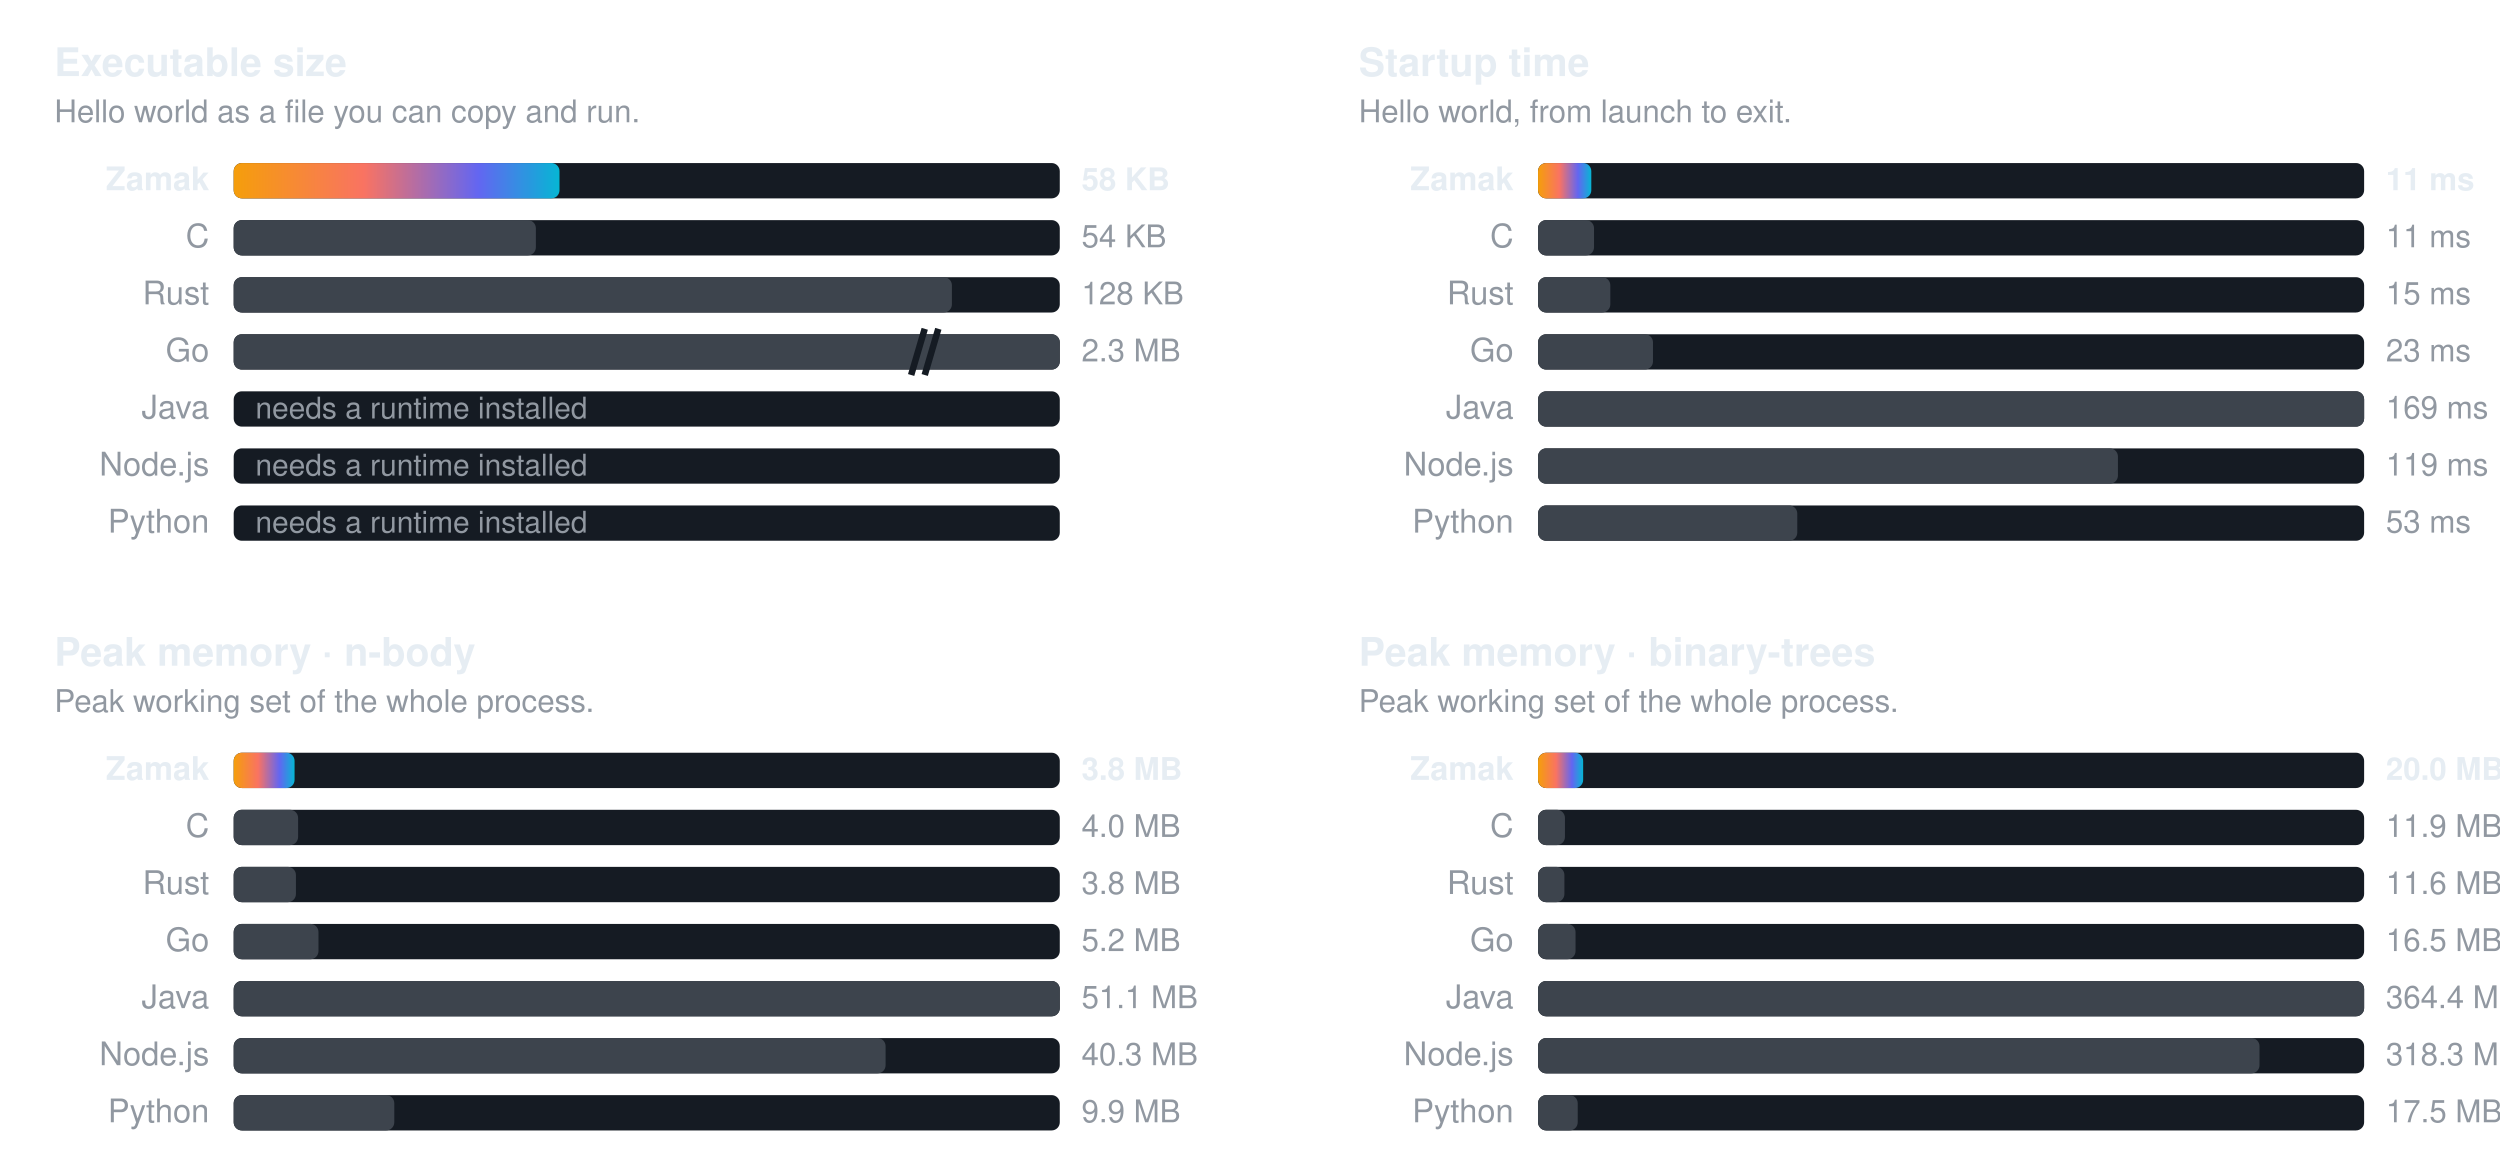
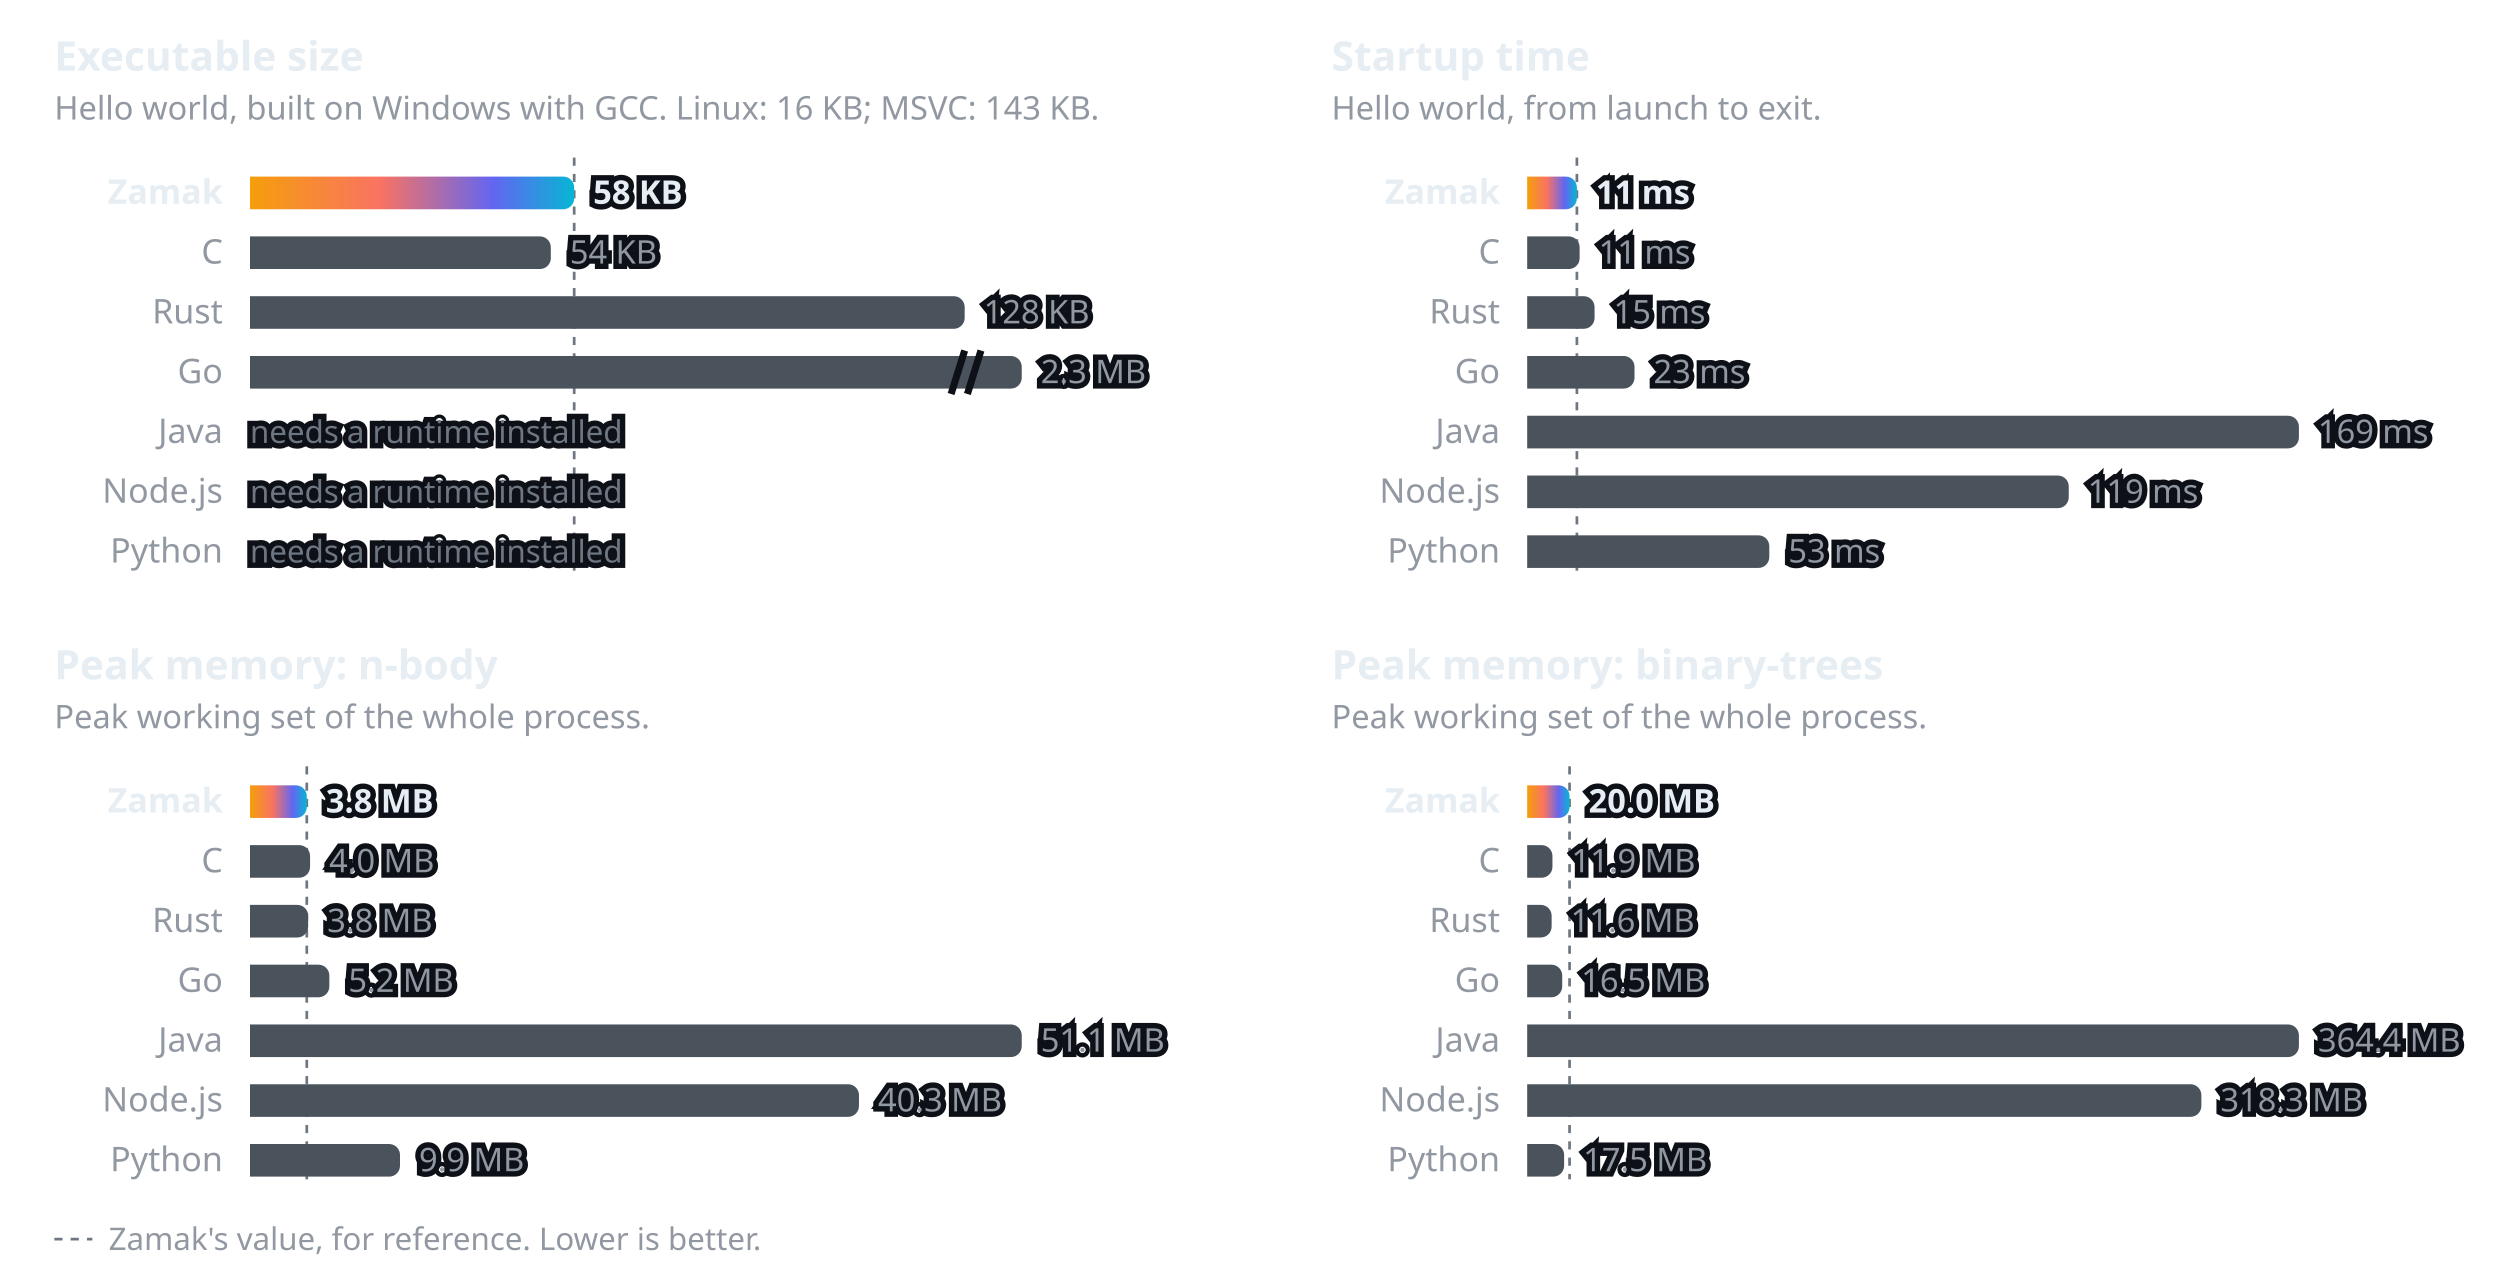
- <svg xmlns="http://www.w3.org/2000/svg" viewBox="0 0 920 430" width="920" height="430" role="img" aria-label="Executable size, startup time, and peak memory of Zamak, C, Rust, Go, Java, Node.js, and Python" font-family="-apple-system, 'Segoe UI', Helvetica, Arial, sans-serif">
+ <svg xmlns="http://www.w3.org/2000/svg" viewBox="0 0 920 470" width="920" height="470" role="img" aria-label="Executable size, startup time, and peak memory of Zamak, C, Rust, Go, Java, Node.js, and Python" font-family="-apple-system, BlinkMacSystemFont, 'Segoe UI', 'Noto Sans', Helvetica, Arial, sans-serif">
  <defs>
    <linearGradient id="brand" x1="0" x2="1" y1="0" y2="0">
      <stop offset="0" stop-color="#f59e0b" />
      <stop offset="0.4" stop-color="#f97362" />
      <stop offset="0.75" stop-color="#6366f1" />
      <stop offset="1" stop-color="#06b6d4" />
    </linearGradient>
  </defs>
-   <text x="20" y="28" font-size="14.5" font-weight="600" fill="#e6edf3">Executable size</text>
-   <text x="20" y="45" font-size="11.5" fill="#9198a1">Hello world as a file you can copy and run.</text>
-   <text x="77" y="70" font-size="12" text-anchor="end" font-weight="600" fill="#e6edf3">Zamak</text>
-   <rect x="86" y="60" width="304" height="13" rx="3" fill="#151b23" />
-   <rect x="86" y="60" width="119.9" height="13" rx="3" fill="url(#brand)" />
-   <text x="398" y="70" font-size="11.5" font-weight="600" fill="#e6edf3">58 KB</text>
-   <text x="77" y="91" font-size="12" text-anchor="end" font-weight="400" fill="#9198a1">C</text>
-   <rect x="86" y="81" width="304" height="13" rx="3" fill="#151b23" />
-   <rect x="86" y="81" width="111.2" height="13" rx="3" fill="#3d444d" />
-   <text x="398" y="91" font-size="11.5" font-weight="400" fill="#9198a1">54 KB</text>
-   <text x="77" y="112" font-size="12" text-anchor="end" font-weight="400" fill="#9198a1">Rust</text>
-   <rect x="86" y="102" width="304" height="13" rx="3" fill="#151b23" />
-   <rect x="86" y="102" width="264.3" height="13" rx="3" fill="#3d444d" />
-   <text x="398" y="112" font-size="11.5" font-weight="400" fill="#9198a1">128 KB</text>
-   <text x="77" y="133" font-size="12" text-anchor="end" font-weight="400" fill="#9198a1">Go</text>
-   <rect x="86" y="123" width="304" height="13" rx="3" fill="#151b23" />
-   <rect x="86" y="123" width="304.0" height="13" rx="3" fill="#3d444d" />
-   <path d="M335.3 138 l5 -17" stroke="#151b23" stroke-width="2.4" />
-   <path d="M340.3 138 l5 -17" stroke="#151b23" stroke-width="2.4" />
-   <text x="398" y="133" font-size="11.5" font-weight="400" fill="#9198a1">2.3 MB</text>
-   <text x="77" y="154" font-size="12" text-anchor="end" font-weight="400" fill="#9198a1">Java</text>
-   <rect x="86" y="144" width="304" height="13" rx="3" fill="#151b23" />
-   <text x="94" y="154" font-size="11" fill="#9198a1">needs a runtime installed</text>
-   <text x="77" y="175" font-size="12" text-anchor="end" font-weight="400" fill="#9198a1">Node.js</text>
-   <rect x="86" y="165" width="304" height="13" rx="3" fill="#151b23" />
-   <text x="94" y="175" font-size="11" fill="#9198a1">needs a runtime installed</text>
-   <text x="77" y="196" font-size="12" text-anchor="end" font-weight="400" fill="#9198a1">Python</text>
-   <rect x="86" y="186" width="304" height="13" rx="3" fill="#151b23" />
-   <text x="94" y="196" font-size="11" fill="#9198a1">needs a runtime installed</text>
-   <text x="500" y="28" font-size="14.5" font-weight="600" fill="#e6edf3">Startup time</text>
-   <text x="500" y="45" font-size="11.5" fill="#9198a1">Hello world, from launch to exit.</text>
-   <text x="557" y="70" font-size="12" text-anchor="end" font-weight="600" fill="#e6edf3">Zamak</text>
-   <rect x="566" y="60" width="304" height="13" rx="3" fill="#151b23" />
-   <rect x="566" y="60" width="19.6" height="13" rx="3" fill="url(#brand)" />
-   <text x="878" y="70" font-size="11.5" font-weight="600" fill="#e6edf3">11 ms</text>
-   <text x="557" y="91" font-size="12" text-anchor="end" font-weight="400" fill="#9198a1">C</text>
-   <rect x="566" y="81" width="304" height="13" rx="3" fill="#151b23" />
-   <rect x="566" y="81" width="20.6" height="13" rx="3" fill="#3d444d" />
-   <text x="878" y="91" font-size="11.5" font-weight="400" fill="#9198a1">11 ms</text>
-   <text x="557" y="112" font-size="12" text-anchor="end" font-weight="400" fill="#9198a1">Rust</text>
-   <rect x="566" y="102" width="304" height="13" rx="3" fill="#151b23" />
-   <rect x="566" y="102" width="26.6" height="13" rx="3" fill="#3d444d" />
-   <text x="878" y="112" font-size="11.5" font-weight="400" fill="#9198a1">15 ms</text>
-   <text x="557" y="133" font-size="12" text-anchor="end" font-weight="400" fill="#9198a1">Go</text>
-   <rect x="566" y="123" width="304" height="13" rx="3" fill="#151b23" />
-   <rect x="566" y="123" width="42.3" height="13" rx="3" fill="#3d444d" />
-   <text x="878" y="133" font-size="11.5" font-weight="400" fill="#9198a1">23 ms</text>
-   <text x="557" y="154" font-size="12" text-anchor="end" font-weight="400" fill="#9198a1">Java</text>
-   <rect x="566" y="144" width="304" height="13" rx="3" fill="#151b23" />
-   <rect x="566" y="144" width="304.0" height="13" rx="3" fill="#3d444d" />
-   <text x="878" y="154" font-size="11.5" font-weight="400" fill="#9198a1">169 ms</text>
-   <text x="557" y="175" font-size="12" text-anchor="end" font-weight="400" fill="#9198a1">Node.js</text>
-   <rect x="566" y="165" width="304" height="13" rx="3" fill="#151b23" />
-   <rect x="566" y="165" width="213.4" height="13" rx="3" fill="#3d444d" />
-   <text x="878" y="175" font-size="11.5" font-weight="400" fill="#9198a1">119 ms</text>
-   <text x="557" y="196" font-size="12" text-anchor="end" font-weight="400" fill="#9198a1">Python</text>
-   <rect x="566" y="186" width="304" height="13" rx="3" fill="#151b23" />
-   <rect x="566" y="186" width="95.4" height="13" rx="3" fill="#3d444d" />
-   <text x="878" y="196" font-size="11.5" font-weight="400" fill="#9198a1">53 ms</text>
-   <text x="20" y="245" font-size="14.5" font-weight="600" fill="#e6edf3">Peak memory · n-body</text>
-   <text x="20" y="262" font-size="11.5" fill="#9198a1">Peak working set of the whole process.</text>
-   <text x="77" y="287" font-size="12" text-anchor="end" font-weight="600" fill="#e6edf3">Zamak</text>
-   <rect x="86" y="277" width="304" height="13" rx="3" fill="#151b23" />
-   <rect x="86" y="277" width="22.4" height="13" rx="3" fill="url(#brand)" />
-   <text x="398" y="287" font-size="11.5" font-weight="600" fill="#e6edf3">3.8 MB</text>
-   <text x="77" y="308" font-size="12" text-anchor="end" font-weight="400" fill="#9198a1">C</text>
-   <rect x="86" y="298" width="304" height="13" rx="3" fill="#151b23" />
-   <rect x="86" y="298" width="23.7" height="13" rx="3" fill="#3d444d" />
-   <text x="398" y="308" font-size="11.5" font-weight="400" fill="#9198a1">4.0 MB</text>
-   <text x="77" y="329" font-size="12" text-anchor="end" font-weight="400" fill="#9198a1">Rust</text>
-   <rect x="86" y="319" width="304" height="13" rx="3" fill="#151b23" />
-   <rect x="86" y="319" width="22.9" height="13" rx="3" fill="#3d444d" />
-   <text x="398" y="329" font-size="11.5" font-weight="400" fill="#9198a1">3.8 MB</text>
-   <text x="77" y="350" font-size="12" text-anchor="end" font-weight="400" fill="#9198a1">Go</text>
-   <rect x="86" y="340" width="304" height="13" rx="3" fill="#151b23" />
-   <rect x="86" y="340" width="31.2" height="13" rx="3" fill="#3d444d" />
-   <text x="398" y="350" font-size="11.5" font-weight="400" fill="#9198a1">5.2 MB</text>
-   <text x="77" y="371" font-size="12" text-anchor="end" font-weight="400" fill="#9198a1">Java</text>
-   <rect x="86" y="361" width="304" height="13" rx="3" fill="#151b23" />
-   <rect x="86" y="361" width="304.0" height="13" rx="3" fill="#3d444d" />
-   <text x="398" y="371" font-size="11.5" font-weight="400" fill="#9198a1">51.1 MB</text>
-   <text x="77" y="392" font-size="12" text-anchor="end" font-weight="400" fill="#9198a1">Node.js</text>
-   <rect x="86" y="382" width="304" height="13" rx="3" fill="#151b23" />
-   <rect x="86" y="382" width="239.9" height="13" rx="3" fill="#3d444d" />
-   <text x="398" y="392" font-size="11.5" font-weight="400" fill="#9198a1">40.3 MB</text>
-   <text x="77" y="413" font-size="12" text-anchor="end" font-weight="400" fill="#9198a1">Python</text>
-   <rect x="86" y="403" width="304" height="13" rx="3" fill="#151b23" />
-   <rect x="86" y="403" width="59.1" height="13" rx="3" fill="#3d444d" />
-   <text x="398" y="413" font-size="11.5" font-weight="400" fill="#9198a1">9.9 MB</text>
-   <text x="500" y="245" font-size="14.5" font-weight="600" fill="#e6edf3">Peak memory · binary-trees</text>
-   <text x="500" y="262" font-size="11.5" fill="#9198a1">Peak working set of the whole process.</text>
-   <text x="557" y="287" font-size="12" text-anchor="end" font-weight="600" fill="#e6edf3">Zamak</text>
-   <rect x="566" y="277" width="304" height="13" rx="3" fill="#151b23" />
-   <rect x="566" y="277" width="16.6" height="13" rx="3" fill="url(#brand)" />
-   <text x="878" y="287" font-size="11.5" font-weight="600" fill="#e6edf3">20.0 MB</text>
-   <text x="557" y="308" font-size="12" text-anchor="end" font-weight="400" fill="#9198a1">C</text>
-   <rect x="566" y="298" width="304" height="13" rx="3" fill="#151b23" />
-   <rect x="566" y="298" width="9.9" height="13" rx="3" fill="#3d444d" />
-   <text x="878" y="308" font-size="11.5" font-weight="400" fill="#9198a1">11.9 MB</text>
-   <text x="557" y="329" font-size="12" text-anchor="end" font-weight="400" fill="#9198a1">Rust</text>
-   <rect x="566" y="319" width="304" height="13" rx="3" fill="#151b23" />
-   <rect x="566" y="319" width="9.7" height="13" rx="3" fill="#3d444d" />
-   <text x="878" y="329" font-size="11.5" font-weight="400" fill="#9198a1">11.6 MB</text>
-   <text x="557" y="350" font-size="12" text-anchor="end" font-weight="400" fill="#9198a1">Go</text>
-   <rect x="566" y="340" width="304" height="13" rx="3" fill="#151b23" />
-   <rect x="566" y="340" width="13.8" height="13" rx="3" fill="#3d444d" />
-   <text x="878" y="350" font-size="11.5" font-weight="400" fill="#9198a1">16.5 MB</text>
-   <text x="557" y="371" font-size="12" text-anchor="end" font-weight="400" fill="#9198a1">Java</text>
-   <rect x="566" y="361" width="304" height="13" rx="3" fill="#151b23" />
-   <rect x="566" y="361" width="304.0" height="13" rx="3" fill="#3d444d" />
-   <text x="878" y="371" font-size="11.5" font-weight="400" fill="#9198a1">364.4 MB</text>
-   <text x="557" y="392" font-size="12" text-anchor="end" font-weight="400" fill="#9198a1">Node.js</text>
-   <rect x="566" y="382" width="304" height="13" rx="3" fill="#151b23" />
-   <rect x="566" y="382" width="265.5" height="13" rx="3" fill="#3d444d" />
-   <text x="878" y="392" font-size="11.5" font-weight="400" fill="#9198a1">318.3 MB</text>
-   <text x="557" y="413" font-size="12" text-anchor="end" font-weight="400" fill="#9198a1">Python</text>
-   <rect x="566" y="403" width="304" height="13" rx="3" fill="#151b23" />
-   <rect x="566" y="403" width="14.6" height="13" rx="3" fill="#3d444d" />
-   <text x="878" y="413" font-size="11.5" font-weight="400" fill="#9198a1">17.5 MB</text>
+   <text x="20" y="26" font-size="15" font-weight="600" fill="#e6edf3">Executable size</text>
+   <text x="20" y="44" font-size="12" fill="#9198a1">Hello world, built on Windows with GCC. Linux: 16 KB; MSVC: 143 KB.</text>
+   <line x1="211.3" y1="58" x2="211.3" y2="210" stroke="#6e7681" stroke-width="1" stroke-dasharray="3 3" />
+   <text x="82" y="75.0" font-size="12.5" text-anchor="end" font-weight="600" fill="#e6edf3">Zamak</text>
+   <path d="M92.0 65.0 h115.3 a4 4 0 0 1 4 4 v4.0 a4 4 0 0 1 -4 4 h-115.3 z" fill="url(#brand)" />
+   <text x="218.3" y="75.0" font-size="12" font-weight="600" fill="#e6edf3" stroke="#0d1117" stroke-width="4" paint-order="stroke">58 KB</text>
+   <text x="82" y="97.0" font-size="12.5" text-anchor="end" font-weight="400" fill="#9198a1">C</text>
+   <path d="M92.0 87.0 h106.7 a4 4 0 0 1 4 4 v4.0 a4 4 0 0 1 -4 4 h-106.7 z" fill="#4a525c" />
+   <text x="209.7" y="97.0" font-size="12" font-weight="400" fill="#9198a1" stroke="#0d1117" stroke-width="4" paint-order="stroke">54 KB</text>
+   <text x="82" y="119.0" font-size="12.5" text-anchor="end" font-weight="400" fill="#9198a1">Rust</text>
+   <path d="M92.0 109.0 h259.0 a4 4 0 0 1 4 4 v4.0 a4 4 0 0 1 -4 4 h-259.0 z" fill="#4a525c" />
+   <text x="362.0" y="119.0" font-size="12" font-weight="400" fill="#9198a1" stroke="#0d1117" stroke-width="4" paint-order="stroke">128 KB</text>
+   <text x="82" y="141.0" font-size="12.5" text-anchor="end" font-weight="400" fill="#9198a1">Go</text>
+   <path d="M92.0 131.0 h280.0 a4 4 0 0 1 4 4 v4.0 a4 4 0 0 1 -4 4 h-280.0 z" fill="#4a525c" />
+   <path d="M350.0 145.0 l5 -16" stroke="#0d1117" stroke-width="2.6" />
+   <path d="M356.0 145.0 l5 -16" stroke="#0d1117" stroke-width="2.6" />
+   <text x="383.0" y="141.0" font-size="12" font-weight="400" fill="#9198a1" stroke="#0d1117" stroke-width="4" paint-order="stroke">2.3 MB</text>
+   <text x="82" y="163.0" font-size="12.5" text-anchor="end" font-weight="400" fill="#9198a1">Java</text>
+   <text x="92" y="163.0" font-size="11.5" fill="#6e7681" stroke="#0d1117" stroke-width="4" paint-order="stroke">needs a runtime installed</text>
+   <text x="82" y="185.0" font-size="12.5" text-anchor="end" font-weight="400" fill="#9198a1">Node.js</text>
+   <text x="92" y="185.0" font-size="11.5" fill="#6e7681" stroke="#0d1117" stroke-width="4" paint-order="stroke">needs a runtime installed</text>
+   <text x="82" y="207.0" font-size="12.5" text-anchor="end" font-weight="400" fill="#9198a1">Python</text>
+   <text x="92" y="207.0" font-size="11.5" fill="#6e7681" stroke="#0d1117" stroke-width="4" paint-order="stroke">needs a runtime installed</text>
+   <text x="490" y="26" font-size="15" font-weight="600" fill="#e6edf3">Startup time</text>
+   <text x="490" y="44" font-size="12" fill="#9198a1">Hello world, from launch to exit.</text>
+   <line x1="580.3" y1="58" x2="580.3" y2="210" stroke="#6e7681" stroke-width="1" stroke-dasharray="3 3" />
+   <text x="552" y="75.0" font-size="12.5" text-anchor="end" font-weight="600" fill="#e6edf3">Zamak</text>
+   <path d="M562.0 65.0 h14.3 a4 4 0 0 1 4 4 v4.0 a4 4 0 0 1 -4 4 h-14.3 z" fill="url(#brand)" />
+   <text x="587.3" y="75.0" font-size="12" font-weight="600" fill="#e6edf3" stroke="#0d1117" stroke-width="4" paint-order="stroke">11 ms</text>
+   <text x="552" y="97.0" font-size="12.5" text-anchor="end" font-weight="400" fill="#9198a1">C</text>
+   <path d="M562.0 87.0 h15.3 a4 4 0 0 1 4 4 v4.0 a4 4 0 0 1 -4 4 h-15.3 z" fill="#4a525c" />
+   <text x="588.3" y="97.0" font-size="12" font-weight="400" fill="#9198a1" stroke="#0d1117" stroke-width="4" paint-order="stroke">11 ms</text>
+   <text x="552" y="119.0" font-size="12.5" text-anchor="end" font-weight="400" fill="#9198a1">Rust</text>
+   <path d="M562.0 109.0 h20.8 a4 4 0 0 1 4 4 v4.0 a4 4 0 0 1 -4 4 h-20.8 z" fill="#4a525c" />
+   <text x="593.8" y="119.0" font-size="12" font-weight="400" fill="#9198a1" stroke="#0d1117" stroke-width="4" paint-order="stroke">15 ms</text>
+   <text x="552" y="141.0" font-size="12.5" text-anchor="end" font-weight="400" fill="#9198a1">Go</text>
+   <path d="M562.0 131.0 h35.5 a4 4 0 0 1 4 4 v4.0 a4 4 0 0 1 -4 4 h-35.5 z" fill="#4a525c" />
+   <text x="608.5" y="141.0" font-size="12" font-weight="400" fill="#9198a1" stroke="#0d1117" stroke-width="4" paint-order="stroke">23 ms</text>
+   <text x="552" y="163.0" font-size="12.5" text-anchor="end" font-weight="400" fill="#9198a1">Java</text>
+   <path d="M562.0 153.0 h280.0 a4 4 0 0 1 4 4 v4.0 a4 4 0 0 1 -4 4 h-280.0 z" fill="#4a525c" />
+   <text x="853.0" y="163.0" font-size="12" font-weight="400" fill="#9198a1" stroke="#0d1117" stroke-width="4" paint-order="stroke">169 ms</text>
+   <text x="552" y="185.0" font-size="12.5" text-anchor="end" font-weight="400" fill="#9198a1">Node.js</text>
+   <path d="M562.0 175.0 h195.3 a4 4 0 0 1 4 4 v4.0 a4 4 0 0 1 -4 4 h-195.3 z" fill="#4a525c" />
+   <text x="768.3" y="185.0" font-size="12" font-weight="400" fill="#9198a1" stroke="#0d1117" stroke-width="4" paint-order="stroke">119 ms</text>
+   <text x="552" y="207.0" font-size="12.5" text-anchor="end" font-weight="400" fill="#9198a1">Python</text>
+   <path d="M562.0 197.0 h85.1 a4 4 0 0 1 4 4 v4.0 a4 4 0 0 1 -4 4 h-85.1 z" fill="#4a525c" />
+   <text x="658.1" y="207.0" font-size="12" font-weight="400" fill="#9198a1" stroke="#0d1117" stroke-width="4" paint-order="stroke">53 ms</text>
+   <text x="20" y="250" font-size="15" font-weight="600" fill="#e6edf3">Peak memory: n-body</text>
+   <text x="20" y="268" font-size="12" fill="#9198a1">Peak working set of the whole process.</text>
+   <line x1="112.9" y1="282" x2="112.9" y2="434" stroke="#6e7681" stroke-width="1" stroke-dasharray="3 3" />
+   <text x="82" y="299.0" font-size="12.5" text-anchor="end" font-weight="600" fill="#e6edf3">Zamak</text>
+   <path d="M92.0 289.0 h16.9 a4 4 0 0 1 4 4 v4.0 a4 4 0 0 1 -4 4 h-16.9 z" fill="url(#brand)" />
+   <text x="119.9" y="299.0" font-size="12" font-weight="600" fill="#e6edf3" stroke="#0d1117" stroke-width="4" paint-order="stroke">3.8 MB</text>
+   <text x="82" y="321.0" font-size="12.5" text-anchor="end" font-weight="400" fill="#9198a1">C</text>
+   <path d="M92.0 311.0 h18.1 a4 4 0 0 1 4 4 v4.0 a4 4 0 0 1 -4 4 h-18.1 z" fill="#4a525c" />
+   <text x="121.1" y="321.0" font-size="12" font-weight="400" fill="#9198a1" stroke="#0d1117" stroke-width="4" paint-order="stroke">4.0 MB</text>
+   <text x="82" y="343.0" font-size="12.5" text-anchor="end" font-weight="400" fill="#9198a1">Rust</text>
+   <path d="M92.0 333.0 h17.4 a4 4 0 0 1 4 4 v4.0 a4 4 0 0 1 -4 4 h-17.4 z" fill="#4a525c" />
+   <text x="120.4" y="343.0" font-size="12" font-weight="400" fill="#9198a1" stroke="#0d1117" stroke-width="4" paint-order="stroke">3.8 MB</text>
+   <text x="82" y="365.0" font-size="12.5" text-anchor="end" font-weight="400" fill="#9198a1">Go</text>
+   <path d="M92.0 355.0 h25.2 a4 4 0 0 1 4 4 v4.0 a4 4 0 0 1 -4 4 h-25.2 z" fill="#4a525c" />
+   <text x="128.2" y="365.0" font-size="12" font-weight="400" fill="#9198a1" stroke="#0d1117" stroke-width="4" paint-order="stroke">5.2 MB</text>
+   <text x="82" y="387.0" font-size="12.5" text-anchor="end" font-weight="400" fill="#9198a1">Java</text>
+   <path d="M92.0 377.0 h280.0 a4 4 0 0 1 4 4 v4.0 a4 4 0 0 1 -4 4 h-280.0 z" fill="#4a525c" />
+   <text x="383.0" y="387.0" font-size="12" font-weight="400" fill="#9198a1" stroke="#0d1117" stroke-width="4" paint-order="stroke">51.1 MB</text>
+   <text x="82" y="409.0" font-size="12.5" text-anchor="end" font-weight="400" fill="#9198a1">Node.js</text>
+   <path d="M92.0 399.0 h220.1 a4 4 0 0 1 4 4 v4.0 a4 4 0 0 1 -4 4 h-220.1 z" fill="#4a525c" />
+   <text x="323.1" y="409.0" font-size="12" font-weight="400" fill="#9198a1" stroke="#0d1117" stroke-width="4" paint-order="stroke">40.3 MB</text>
+   <text x="82" y="431.0" font-size="12.5" text-anchor="end" font-weight="400" fill="#9198a1">Python</text>
+   <path d="M92.0 421.0 h51.2 a4 4 0 0 1 4 4 v4.0 a4 4 0 0 1 -4 4 h-51.2 z" fill="#4a525c" />
+   <text x="154.2" y="431.0" font-size="12" font-weight="400" fill="#9198a1" stroke="#0d1117" stroke-width="4" paint-order="stroke">9.9 MB</text>
+   <text x="490" y="250" font-size="15" font-weight="600" fill="#e6edf3">Peak memory: binary-trees</text>
+   <text x="490" y="268" font-size="12" fill="#9198a1">Peak working set of the whole process.</text>
+   <line x1="577.6" y1="282" x2="577.6" y2="434" stroke="#6e7681" stroke-width="1" stroke-dasharray="3 3" />
+   <text x="552" y="299.0" font-size="12.5" text-anchor="end" font-weight="600" fill="#e6edf3">Zamak</text>
+   <path d="M562.0 289.0 h11.6 a4 4 0 0 1 4 4 v4.0 a4 4 0 0 1 -4 4 h-11.6 z" fill="url(#brand)" />
+   <text x="584.6" y="299.0" font-size="12" font-weight="600" fill="#e6edf3" stroke="#0d1117" stroke-width="4" paint-order="stroke">20.0 MB</text>
+   <text x="552" y="321.0" font-size="12.5" text-anchor="end" font-weight="400" fill="#9198a1">C</text>
+   <path d="M562.0 311.0 h5.3 a4 4 0 0 1 4 4 v4.0 a4 4 0 0 1 -4 4 h-5.3 z" fill="#4a525c" />
+   <text x="578.3" y="321.0" font-size="12" font-weight="400" fill="#9198a1" stroke="#0d1117" stroke-width="4" paint-order="stroke">11.9 MB</text>
+   <text x="552" y="343.0" font-size="12.5" text-anchor="end" font-weight="400" fill="#9198a1">Rust</text>
+   <path d="M562.0 333.0 h5.0 a4 4 0 0 1 4 4 v4.0 a4 4 0 0 1 -4 4 h-5.0 z" fill="#4a525c" />
+   <text x="578.0" y="343.0" font-size="12" font-weight="400" fill="#9198a1" stroke="#0d1117" stroke-width="4" paint-order="stroke">11.6 MB</text>
+   <text x="552" y="365.0" font-size="12.5" text-anchor="end" font-weight="400" fill="#9198a1">Go</text>
+   <path d="M562.0 355.0 h8.9 a4 4 0 0 1 4 4 v4.0 a4 4 0 0 1 -4 4 h-8.9 z" fill="#4a525c" />
+   <text x="581.9" y="365.0" font-size="12" font-weight="400" fill="#9198a1" stroke="#0d1117" stroke-width="4" paint-order="stroke">16.5 MB</text>
+   <text x="552" y="387.0" font-size="12.5" text-anchor="end" font-weight="400" fill="#9198a1">Java</text>
+   <path d="M562.0 377.0 h280.0 a4 4 0 0 1 4 4 v4.0 a4 4 0 0 1 -4 4 h-280.0 z" fill="#4a525c" />
+   <text x="853.0" y="387.0" font-size="12" font-weight="400" fill="#9198a1" stroke="#0d1117" stroke-width="4" paint-order="stroke">364.4 MB</text>
+   <text x="552" y="409.0" font-size="12.5" text-anchor="end" font-weight="400" fill="#9198a1">Node.js</text>
+   <path d="M562.0 399.0 h244.1 a4 4 0 0 1 4 4 v4.0 a4 4 0 0 1 -4 4 h-244.1 z" fill="#4a525c" />
+   <text x="817.1" y="409.0" font-size="12" font-weight="400" fill="#9198a1" stroke="#0d1117" stroke-width="4" paint-order="stroke">318.3 MB</text>
+   <text x="552" y="431.0" font-size="12.5" text-anchor="end" font-weight="400" fill="#9198a1">Python</text>
+   <path d="M562.0 421.0 h9.6 a4 4 0 0 1 4 4 v4.0 a4 4 0 0 1 -4 4 h-9.6 z" fill="#4a525c" />
+   <text x="582.6" y="431.0" font-size="12" font-weight="400" fill="#9198a1" stroke="#0d1117" stroke-width="4" paint-order="stroke">17.5 MB</text>
+   <line x1="20" y1="456" x2="34" y2="456" stroke="#6e7681" stroke-dasharray="3 3" />
+   <text x="40" y="460" font-size="11.5" fill="#9198a1">Zamak's value, for reference. Lower is better.</text>
</svg>
